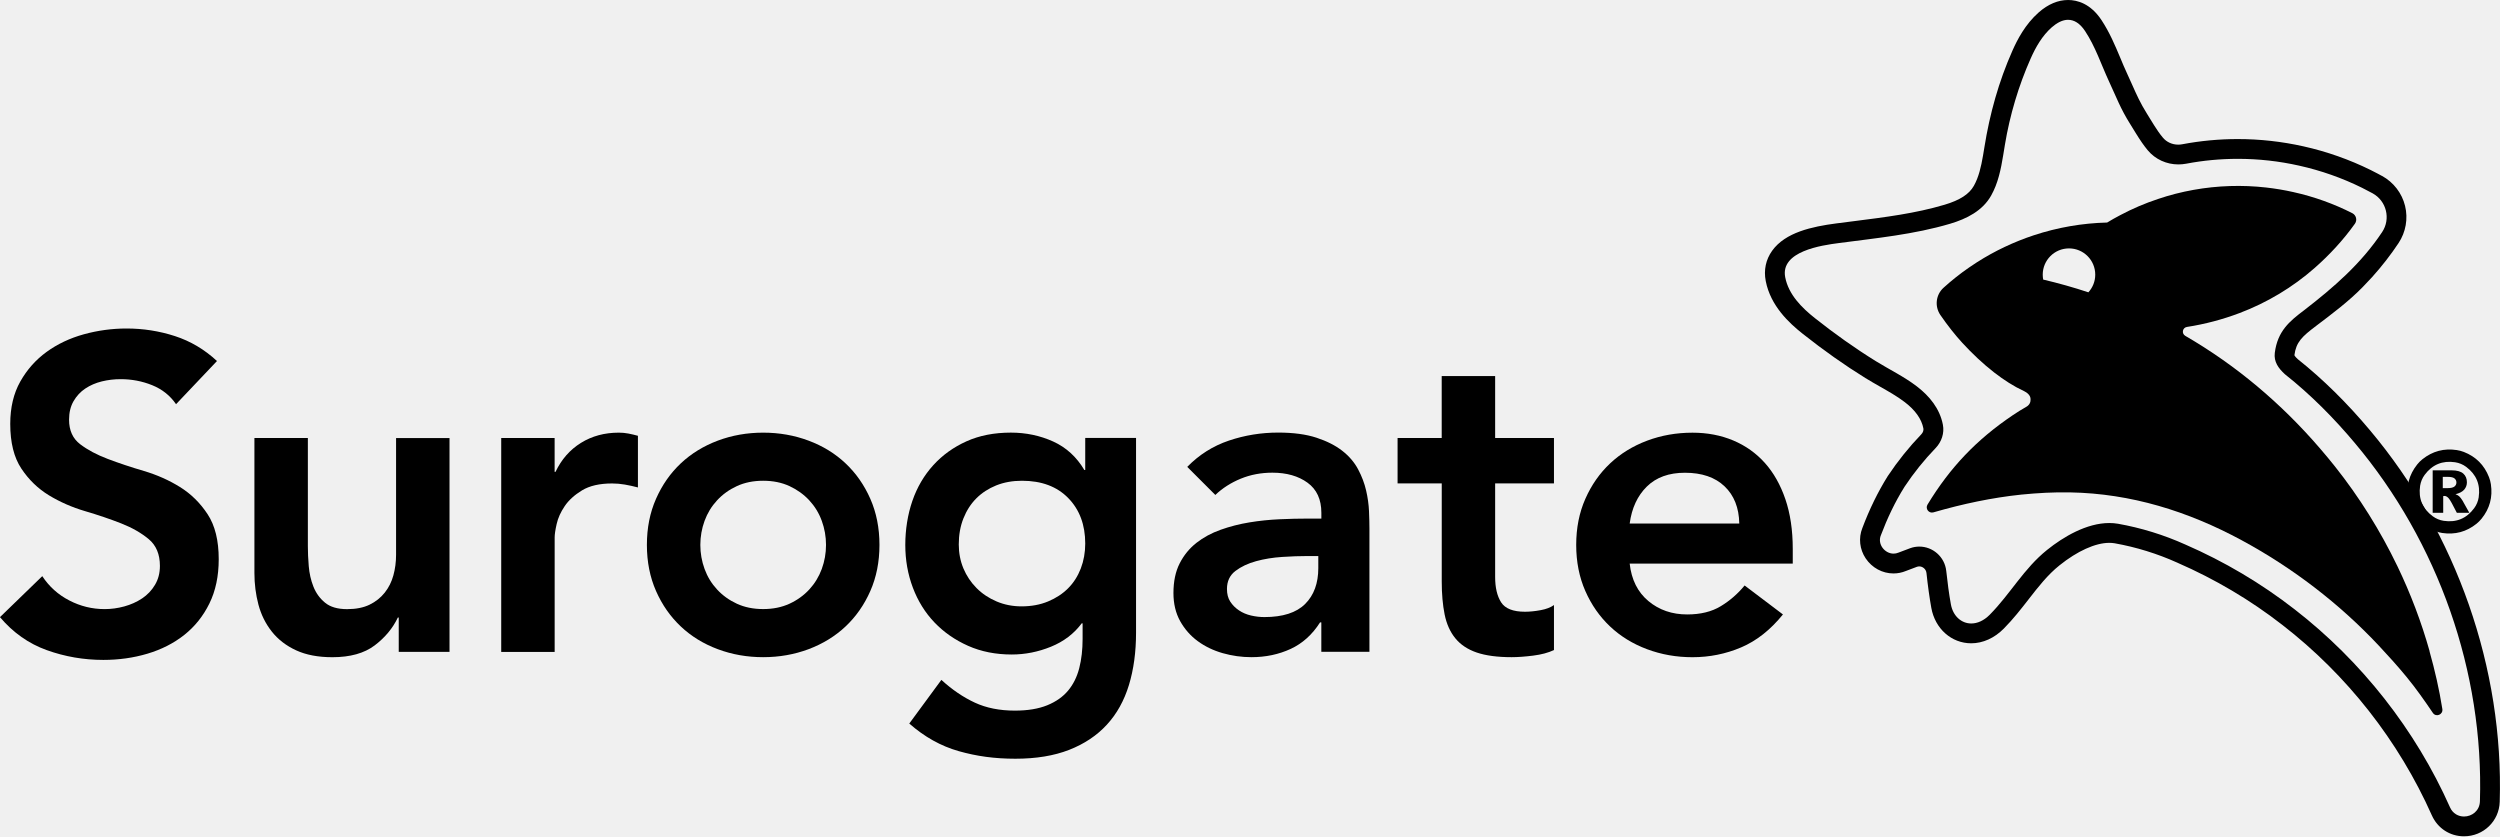
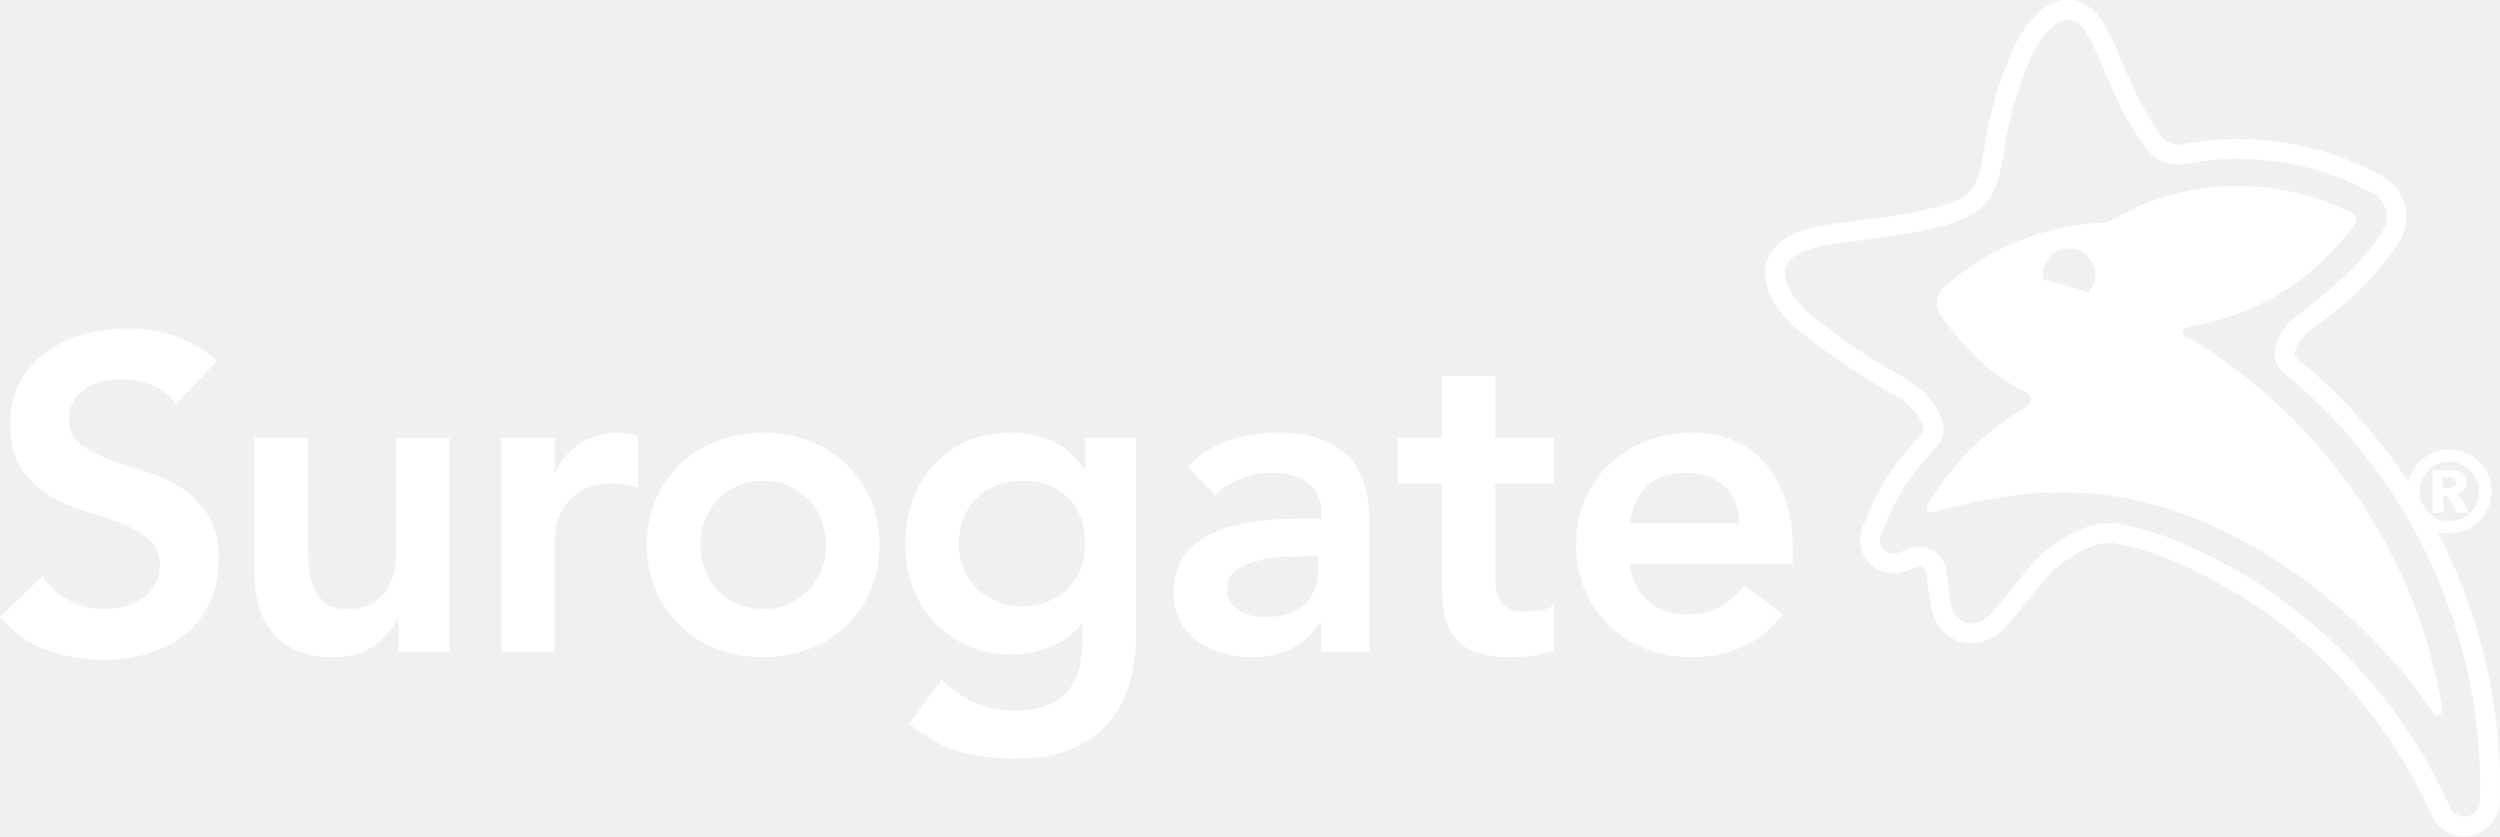
- <svg xmlns="http://www.w3.org/2000/svg" id="Layer_2" data-name="Layer 2" viewBox="0 0 702.59 235.03">
+ <svg xmlns="http://www.w3.org/2000/svg" fill="#fff" id="Layer_2" data-name="Layer 2" viewBox="0 0 702.59 235.03">
  <defs>
    
  </defs>
  <g id="Layer_1-2" data-name="Layer 1">
    <g>
      <g>
        <path class="cls-1" d="M682.81,183.03c-2.31-8.2-5.34-16.19-9.03-23.86-4.8-9.98-10.7-19.43-17.59-28.1-1.41-1.76-2.84-3.5-4.32-5.2-10.8-12.53-23.39-23.16-37.7-31.47-.01,0-.02-.01-.03-.02-1.11-.65-.79-2.31.48-2.5,5.07-.78,10.06-2.11,14.83-3.92,7.69-2.91,14.89-7.23,21.06-12.66,4.18-3.68,8.05-7.85,11.3-12.42.72-1.01.37-2.41-.73-2.97-5.15-2.62-10.71-4.63-16.62-5.94-2.53-.57-5.04-.98-7.56-1.27-6.8-.77-13.7-.55-20.44.66-3.4.61-6.73,1.46-9.97,2.56-3.67,1.21-7.21,2.73-10.62,4.54-1.25.65-2.48,1.35-3.69,2.08-6.99.17-13.94,1.38-20.58,3.57-5.63,1.86-11.01,4.41-16,7.59-.77.49-1.51.99-2.25,1.5-2.52,1.73-4.89,3.63-7.15,5.67-2.17,1.97-2.54,5.23-.89,7.65,2.01,2.93,4.2,5.69,6.16,7.82,2.76,3,5.73,5.82,8.95,8.33,2.76,2.14,5.58,3.94,8.33,5.21.9.41,1.91,1.2,1.91,2.29.06.82-.29,1.65-1.2,2.16-1.32.76-2.61,1.54-3.86,2.4-10.11,6.83-17.54,14.6-23.9,25.08-.69,1.14.37,2.56,1.67,2.18,0-.01.02-.01.04-.01.06-.02.11-.04.17-.05,8.02-2.31,16.18-4.06,24.49-4.93,4.56-.45,9.13-.71,13.71-.62,17.15.31,33.12,5.31,48.14,13.41,14.37,7.76,27.51,17.81,38.68,29.73,2.65,2.83,5.25,5.71,7.71,8.7,2.67,3.25,5.06,6.65,7.41,10.13.89,1.31,2.91.48,2.67-1.08-.86-5.48-2.11-10.9-3.61-16.24M586.9,82.15c-4.15-1.38-8.38-2.57-12.69-3.58-.08-.45-.13-.91-.13-1.38,0-4.07,3.3-7.38,7.38-7.38s7.38,3.3,7.38,7.38c0,1.91-.73,3.65-1.93,4.96" />
        <path class="cls-1" d="M581.22,5.57c1.63,0,3.27.9,4.77,3.17,2.89,4.37,4.51,9.37,6.69,14.08,2.1,4.53,3.28,7.75,5.94,11.98,1.11,1.77,2.16,3.58,3.35,5.29.5.72,1.04,1.44,1.61,2.13,2.15,2.58,5.32,3.99,8.62,3.99.72,0,1.45-.07,2.17-.2,4.78-.91,9.66-1.37,14.55-1.37,5.76,0,11.55.64,17.21,1.91,6.15,1.37,12.08,3.46,17.67,6.22,1.01.5,2.99,1.56,2.99,1.56,3.91,2.15,5.15,7.18,2.67,10.9-5.9,8.86-13.52,15.46-21.87,21.92-4.18,3.14-7.52,5.92-8.29,12.01-.32,2.52,1.04,4.37,2.84,6.01,7.24,5.73,13.8,12.35,19.69,19.38,23.39,27.83,36.26,64.27,35.12,100.63-.08,2.72-2.28,4.29-4.47,4.29-1.57,0-3.15-.81-3.94-2.58-9.68-21.75-24.85-41.07-43.68-55.65-9.41-7.32-19.76-13.44-30.69-18.2-6.07-2.73-12.43-4.69-18.94-5.85-.81-.14-1.62-.2-2.44-.2-6.35,0-12.89,3.86-17.49,7.56-6.53,5.24-10.26,12.28-16.1,18.2-1.69,1.71-3.52,2.47-5.2,2.47-2.78,0-5.14-2.09-5.73-5.37-.52-2.88-.95-6.08-1.3-9.38-.43-4.01-3.81-6.86-7.57-6.86-.84,0-1.71.14-2.56.45-1.11.4-2.21.82-3.31,1.25-.46.19-.92.28-1.37.28-2.47,0-4.6-2.65-3.57-5.15,1.78-4.73,3.96-9.34,6.66-13.65,2.57-3.87,5.5-7.52,8.73-10.87,1.68-1.75,2.5-4.19,2.04-6.57-.87-4.51-3.76-8.04-7.34-10.78-3.59-2.74-7.66-4.7-11.5-7.07-5.93-3.67-11.63-7.74-17.1-12.07-3.73-2.95-7.43-6.65-8.37-11.5-1.43-7.31,10.2-8.99,15.07-9.62,10.5-1.39,21.12-2.41,31.31-5.44,4.59-1.37,9.08-3.61,11.5-7.92.47-.85.88-1.73,1.24-2.63,1.47-3.74,1.97-7.74,2.63-11.68,1.36-8.22,3.83-16.55,7.22-24.17,1.44-3.25,3.26-6.44,5.96-8.81,1.43-1.25,3.01-2.1,4.59-2.1M581.22,0v5.57V0c-2.84,0-5.62,1.17-8.25,3.47-3.85,3.39-6.06,7.75-7.39,10.74-3.85,8.66-6.4,17.8-7.89,27.16-.52,3.21-1,6.24-2.05,8.91-.28.7-.58,1.35-.92,1.95-1.31,2.34-3.93,4.03-8.23,5.31-8.17,2.43-16.6,3.49-25.52,4.62-1.64.21-3.29.42-4.93.63-6.82.9-14.29,2.51-17.99,7.66-1.79,2.49-2.42,5.44-1.81,8.55,1.36,6.98,6.58,11.79,10.38,14.8,5.87,4.65,11.8,8.84,17.62,12.44,1.39.86,2.8,1.66,4.16,2.44,2.48,1.41,4.83,2.75,6.89,4.32,2.98,2.27,4.74,4.76,5.25,7.4.1.54-.12,1.18-.59,1.66-3.45,3.59-6.6,7.51-9.36,11.65l-.04.06-.04.06c-2.72,4.35-5.12,9.25-7.13,14.59-1.11,2.79-.76,5.96.94,8.5,1.78,2.66,4.7,4.24,7.82,4.24,1.19,0,2.36-.23,3.47-.69,1.01-.4,2.05-.79,3.1-1.17.22-.08.45-.12.67-.12.9,0,1.91.7,2.03,1.88.38,3.59.84,6.88,1.36,9.78,1.06,5.86,5.67,9.95,11.21,9.95,3.28,0,6.53-1.47,9.16-4.13,2.66-2.69,4.85-5.51,6.97-8.23,2.75-3.54,5.35-6.88,8.66-9.53,5.01-4.03,10.12-6.34,14.01-6.34.52,0,1.03.04,1.51.12,6.04,1.08,11.97,2.91,17.59,5.44h.03s.03.03.03.03c10.58,4.61,20.51,10.49,29.49,17.48,18.16,14.06,32.68,32.57,42.01,53.52,1.63,3.64,5.09,5.88,9.03,5.88,5.47,0,9.88-4.26,10.04-9.69,1.16-37.4-12.11-75.45-36.43-104.38-6.43-7.68-13.27-14.42-20.33-20.03-.69-.64-.89-.98-.94-1.09.47-3.69,2.14-5.27,6.11-8.25l.03-.03.03-.02c4.54-3.44,9-6.76,13-10.84.79-.8,1.58-1.64,2.42-2.56l.2-.21c2.77-3.07,5.28-6.3,7.46-9.59l.02-.03c2.04-3.07,2.71-6.87,1.83-10.45-.88-3.58-3.23-6.64-6.49-8.43h-.03c-.08-.06-2.07-1.12-3.15-1.65-5.98-2.95-12.34-5.19-18.92-6.66-6.05-1.35-12.25-2.04-18.43-2.04-5.22,0-10.46.49-15.59,1.46-.37.07-.75.11-1.13.11-1.71,0-3.29-.72-4.34-1.99-.43-.51-.86-1.08-1.32-1.74-.77-1.11-1.49-2.29-2.26-3.54-.31-.51-.63-1.02-.94-1.53-1.79-2.86-2.83-5.19-4.14-8.13-.46-1.02-.93-2.09-1.47-3.25-.63-1.35-1.21-2.74-1.82-4.21-1.47-3.5-2.99-7.13-5.27-10.59-3.09-4.68-6.83-5.67-9.41-5.67" />
        <path class="cls-1" d="M700.03,136.11c.54,3.61-.33,6.83-2.62,9.66-.42.52-.91,1.01-1.43,1.43-2.82,2.26-6.03,3.12-9.61,2.59-.68-.1-1.34-.28-1.98-.52-3.39-1.31-5.76-3.66-7.1-7.04-.25-.63-.43-1.29-.54-1.97-.58-3.62.29-6.86,2.58-9.74.43-.54.92-1.03,1.46-1.46,2.85-2.27,6.07-3.13,9.68-2.57.66.1,1.32.28,1.95.52,3.39,1.32,5.75,3.68,7.08,7.09.25.64.43,1.31.53,1.99M696.6,139.75c.53-3.56-.65-6.41-3.54-8.56-.9-.67-1.97-1.11-3.08-1.28-3.56-.53-6.41.65-8.56,3.54-.67.9-1.11,1.97-1.28,3.08-.53,3.56.65,6.42,3.55,8.56.9.67,1.97,1.11,3.08,1.28,3.56.53,6.41-.65,8.56-3.55.67-.9,1.11-1.97,1.28-3.08M683.66,132.18h5.33c1.51,0,2.6.31,3.28.91.68.61,1.02,1.43,1.02,2.45,0,.8-.26,1.49-.77,2.08-.52.58-1.33,1.01-2.44,1.27.46.18.79.36,1.01.56.3.27.62.68.95,1.21.02.04.66,1.19,1.93,3.45h-3.51c-1.14-2.27-1.9-3.63-2.29-4.07-.39-.44-.78-.66-1.17-.66-.09,0-.21.01-.37.04v4.69h-2.96v-11.92ZM686.5,137.18h1.36c.91,0,1.55-.15,1.92-.44.37-.29.56-.67.56-1.14s-.18-.84-.53-1.14c-.36-.29-.96-.44-1.82-.44h-1.48v3.15Z" />
      </g>
      <g>
        <path class="cls-1" d="M49.46,113.57c-1.67-2.42-3.9-4.19-6.7-5.32-2.8-1.13-5.74-1.69-8.83-1.69-1.84,0-3.61.21-5.32.63-1.71.42-3.26,1.09-4.63,2-1.38.92-2.48,2.11-3.32,3.57-.84,1.46-1.25,3.19-1.25,5.2,0,3.01,1.04,5.3,3.13,6.89,2.09,1.59,4.67,2.96,7.76,4.13,3.09,1.17,6.47,2.3,10.14,3.38,3.67,1.09,7.05,2.59,10.14,4.51,3.09,1.92,5.68,4.47,7.76,7.64,2.09,3.17,3.13,7.39,3.13,12.65,0,4.76-.88,8.91-2.63,12.46-1.75,3.55-4.11,6.49-7.07,8.83-2.96,2.34-6.41,4.09-10.33,5.26-3.92,1.17-8.06,1.75-12.4,1.75-5.51,0-10.81-.92-15.9-2.75-5.09-1.83-9.47-4.92-13.15-9.27l11.89-11.52c1.92,2.92,4.44,5.2,7.58,6.82,3.13,1.63,6.45,2.44,9.95,2.44,1.83,0,3.67-.25,5.51-.75,1.83-.5,3.51-1.25,5.01-2.25,1.5-1,2.71-2.27,3.63-3.82.92-1.54,1.38-3.32,1.38-5.32,0-3.26-1.04-5.76-3.13-7.51-2.09-1.75-4.68-3.23-7.76-4.44-3.09-1.21-6.47-2.36-10.14-3.44-3.67-1.08-7.05-2.57-10.14-4.44-3.09-1.88-5.68-4.38-7.76-7.51-2.09-3.13-3.13-7.32-3.13-12.58,0-4.59.94-8.56,2.82-11.89,1.88-3.34,4.34-6.11,7.39-8.33,3.05-2.21,6.53-3.86,10.46-4.95,3.92-1.08,7.93-1.63,12.02-1.63,4.67,0,9.2.71,13.58,2.13,4.38,1.42,8.33,3.76,11.83,7.01l-11.52,12.15Z" />
        <path class="cls-1" d="M126.33,183.19h-14.27v-9.64h-.25c-1.42,3-3.59,5.61-6.51,7.83-2.92,2.21-6.89,3.32-11.89,3.32-4.01,0-7.41-.65-10.2-1.94-2.8-1.29-5.07-3.05-6.82-5.26-1.75-2.21-3-4.74-3.76-7.57-.75-2.84-1.13-5.8-1.13-8.89v-37.94h15.02v30.43c0,1.67.08,3.53.25,5.57.17,2.05.6,3.97,1.31,5.76.71,1.8,1.79,3.3,3.26,4.51,1.46,1.21,3.53,1.82,6.2,1.82,2.5,0,4.61-.42,6.32-1.25,1.71-.83,3.13-1.96,4.26-3.38,1.13-1.42,1.94-3.05,2.44-4.88.5-1.83.75-3.76.75-5.76v-32.8h15.02v60.1Z" />
        <path class="cls-1" d="M140.85,123.09h15.02v9.52h.25c1.67-3.51,4.05-6.22,7.14-8.14,3.09-1.92,6.64-2.88,10.64-2.88.92,0,1.82.08,2.69.25.88.17,1.77.38,2.69.63v14.52c-1.25-.33-2.48-.6-3.69-.81-1.21-.21-2.4-.31-3.57-.31-3.51,0-6.32.65-8.45,1.94-2.13,1.3-3.76,2.78-4.88,4.45-1.13,1.67-1.88,3.34-2.25,5.01-.38,1.67-.56,2.92-.56,3.76v32.18h-15.02v-60.1Z" />
        <path class="cls-1" d="M181.8,153.14c0-4.76.85-9.08,2.57-12.96,1.71-3.88,4.03-7.2,6.95-9.95,2.92-2.75,6.39-4.88,10.39-6.39,4.01-1.5,8.26-2.25,12.77-2.25s8.76.75,12.77,2.25c4.01,1.5,7.47,3.63,10.39,6.39,2.92,2.75,5.24,6.07,6.95,9.95,1.71,3.88,2.57,8.2,2.57,12.96s-.86,9.08-2.57,12.96c-1.71,3.88-4.03,7.2-6.95,9.95-2.92,2.75-6.39,4.88-10.39,6.39-4.01,1.5-8.26,2.25-12.77,2.25s-8.76-.75-12.77-2.25c-4.01-1.5-7.47-3.63-10.39-6.39-2.92-2.75-5.24-6.07-6.95-9.95-1.71-3.88-2.57-8.2-2.57-12.96ZM196.82,153.14c0,2.34.4,4.59,1.19,6.76.79,2.17,1.96,4.09,3.51,5.76,1.54,1.67,3.4,3.01,5.57,4.01,2.17,1,4.63,1.5,7.39,1.5s5.22-.5,7.39-1.5c2.17-1,4.03-2.34,5.57-4.01,1.54-1.67,2.71-3.59,3.51-5.76.79-2.17,1.19-4.42,1.19-6.76s-.4-4.59-1.19-6.76c-.79-2.17-1.96-4.09-3.51-5.76-1.55-1.67-3.4-3-5.57-4.01-2.17-1-4.63-1.5-7.39-1.5s-5.22.5-7.39,1.5c-2.17,1-4.03,2.34-5.57,4.01-1.55,1.67-2.71,3.59-3.51,5.76-.79,2.17-1.19,4.43-1.19,6.76Z" />
        <path class="cls-1" d="M319.27,123.09v54.72c0,5.43-.67,10.33-2,14.71-1.34,4.38-3.4,8.1-6.2,11.14-2.8,3.05-6.32,5.4-10.58,7.07-4.26,1.67-9.31,2.5-15.15,2.5s-10.89-.71-15.9-2.13c-5.01-1.42-9.64-4.01-13.9-7.76l9.02-12.27c3,2.75,6.14,4.88,9.39,6.39s7.01,2.25,11.27,2.25c3.59,0,6.61-.5,9.08-1.5,2.46-1,4.42-2.38,5.88-4.13,1.46-1.75,2.5-3.86,3.13-6.32.63-2.46.94-5.2.94-8.2v-4.38h-.25c-2.17,2.92-5.05,5.11-8.64,6.57-3.59,1.46-7.26,2.19-11.02,2.19-4.51,0-8.6-.81-12.27-2.44-3.67-1.63-6.82-3.82-9.45-6.57-2.63-2.75-4.65-6.01-6.07-9.77-1.42-3.76-2.13-7.76-2.13-12.02s.67-8.56,2-12.4c1.33-3.84,3.3-7.18,5.88-10.02,2.59-2.84,5.7-5.07,9.33-6.7,3.63-1.63,7.78-2.44,12.46-2.44,4.26,0,8.22.84,11.89,2.5,3.67,1.67,6.59,4.34,8.76,8.01h.25v-9.01h14.27ZM287.22,135.11c-2.67,0-5.09.44-7.26,1.31-2.17.88-4.03,2.09-5.57,3.63s-2.75,3.42-3.63,5.63c-.88,2.21-1.31,4.65-1.31,7.32,0,2.42.44,4.68,1.31,6.76.88,2.09,2.11,3.92,3.69,5.51,1.58,1.59,3.46,2.84,5.63,3.76,2.17.92,4.51,1.38,7.01,1.38,2.75,0,5.24-.46,7.45-1.38,2.21-.92,4.09-2.15,5.63-3.69,1.54-1.54,2.73-3.4,3.57-5.57.83-2.17,1.25-4.51,1.25-7.01,0-5.26-1.59-9.52-4.76-12.77-3.17-3.26-7.51-4.88-13.02-4.88Z" />
        <path class="cls-1" d="M371.36,174.92h-.38c-2.17,3.42-4.93,5.91-8.26,7.45-3.34,1.54-7.01,2.32-11.02,2.32-2.75,0-5.45-.38-8.08-1.13s-4.97-1.88-7.01-3.38c-2.05-1.5-3.69-3.38-4.95-5.63-1.25-2.25-1.88-4.88-1.88-7.89,0-3.26.58-6.03,1.75-8.33,1.17-2.29,2.73-4.21,4.7-5.76,1.96-1.54,4.24-2.77,6.82-3.69,2.59-.92,5.28-1.61,8.08-2.07,2.8-.46,5.61-.75,8.45-.88,2.84-.13,5.51-.19,8.01-.19h3.76v-1.63c0-3.76-1.3-6.57-3.88-8.45-2.59-1.88-5.88-2.82-9.89-2.82-3.17,0-6.14.56-8.89,1.69-2.75,1.13-5.13,2.65-7.14,4.57l-7.89-7.89c3.34-3.42,7.24-5.88,11.71-7.39,4.46-1.5,9.08-2.25,13.84-2.25,4.26,0,7.84.48,10.77,1.44,2.92.96,5.34,2.19,7.26,3.69,1.92,1.5,3.4,3.24,4.44,5.2,1.04,1.96,1.79,3.94,2.25,5.95.46,2,.73,3.94.81,5.82.08,1.88.12,3.53.12,4.95v34.56h-13.52v-8.26ZM370.48,156.27h-3.13c-2.09,0-4.43.08-7.01.25-2.59.17-5.03.56-7.32,1.19-2.3.63-4.24,1.55-5.82,2.75-1.59,1.21-2.38,2.9-2.38,5.07,0,1.42.31,2.61.94,3.57.63.96,1.44,1.77,2.44,2.44,1,.67,2.13,1.15,3.38,1.44,1.25.29,2.5.44,3.76.44,5.17,0,8.99-1.23,11.46-3.69,2.46-2.46,3.69-5.82,3.69-10.08v-3.38Z" />
        <path class="cls-1" d="M392.77,135.86v-12.77h12.4v-17.4h15.02v17.4h16.53v12.77h-16.53v26.29c0,3,.56,5.38,1.69,7.14,1.13,1.75,3.36,2.63,6.7,2.63,1.33,0,2.8-.15,4.38-.44,1.58-.29,2.84-.77,3.76-1.44v12.65c-1.59.75-3.53,1.27-5.82,1.56-2.3.29-4.32.44-6.07.44-4.01,0-7.28-.44-9.83-1.31-2.55-.88-4.55-2.21-6.01-4.01-1.46-1.79-2.46-4.03-3-6.7-.54-2.67-.81-5.76-.81-9.27v-27.55h-12.4Z" />
        <path class="cls-1" d="M458,158.4c.5,4.51,2.25,8.01,5.26,10.52s6.64,3.76,10.89,3.76c3.76,0,6.91-.77,9.45-2.32,2.55-1.54,4.78-3.48,6.7-5.82l10.77,8.14c-3.51,4.34-7.43,7.43-11.77,9.27-4.34,1.84-8.89,2.75-13.65,2.75-4.51,0-8.76-.75-12.77-2.25-4.01-1.5-7.47-3.63-10.39-6.39-2.92-2.75-5.24-6.07-6.95-9.95-1.71-3.88-2.57-8.2-2.57-12.96s.85-9.08,2.57-12.96c1.71-3.88,4.03-7.2,6.95-9.95,2.92-2.75,6.39-4.88,10.39-6.39,4.01-1.5,8.26-2.25,12.77-2.25,4.17,0,7.99.73,11.46,2.19,3.46,1.46,6.43,3.57,8.89,6.32,2.46,2.75,4.38,6.16,5.76,10.2,1.38,4.05,2.07,8.7,2.07,13.96v4.13h-45.83ZM488.8,147.13c-.08-4.42-1.46-7.91-4.13-10.45-2.67-2.55-6.39-3.82-11.14-3.82-4.51,0-8.08,1.29-10.71,3.88-2.63,2.59-4.24,6.05-4.82,10.39h30.8Z" />
      </g>
    </g>
  </g>
</svg>
